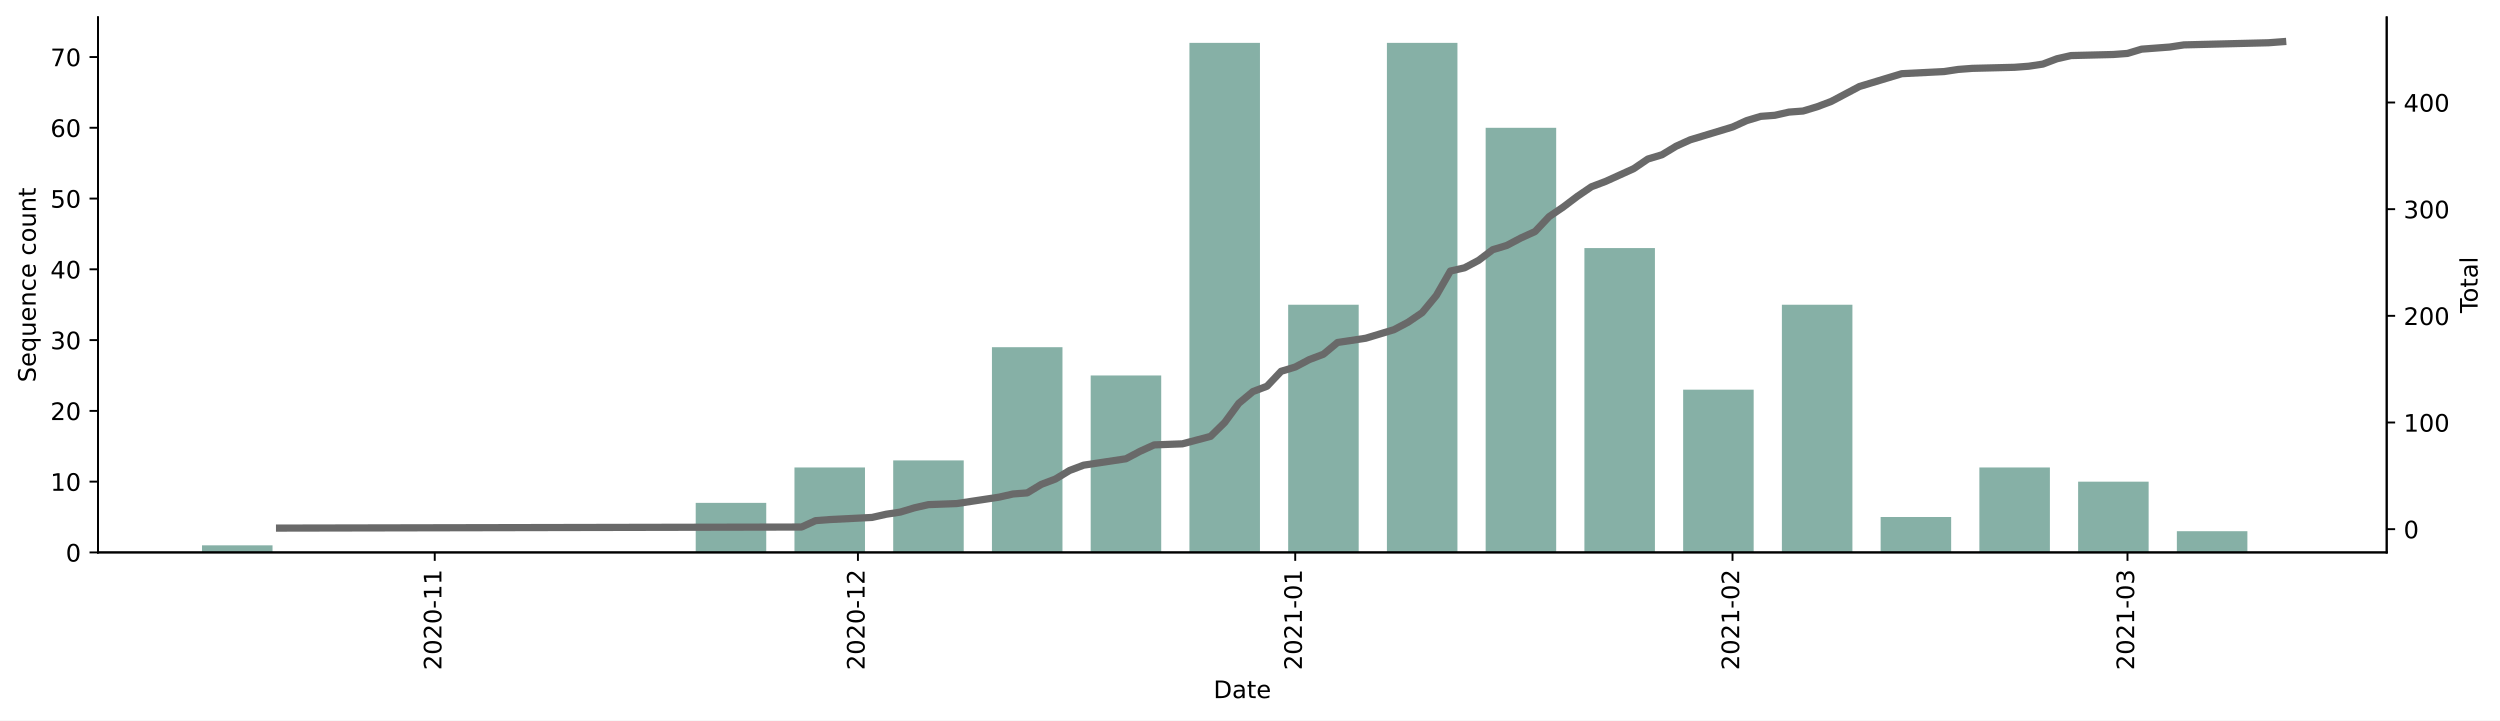
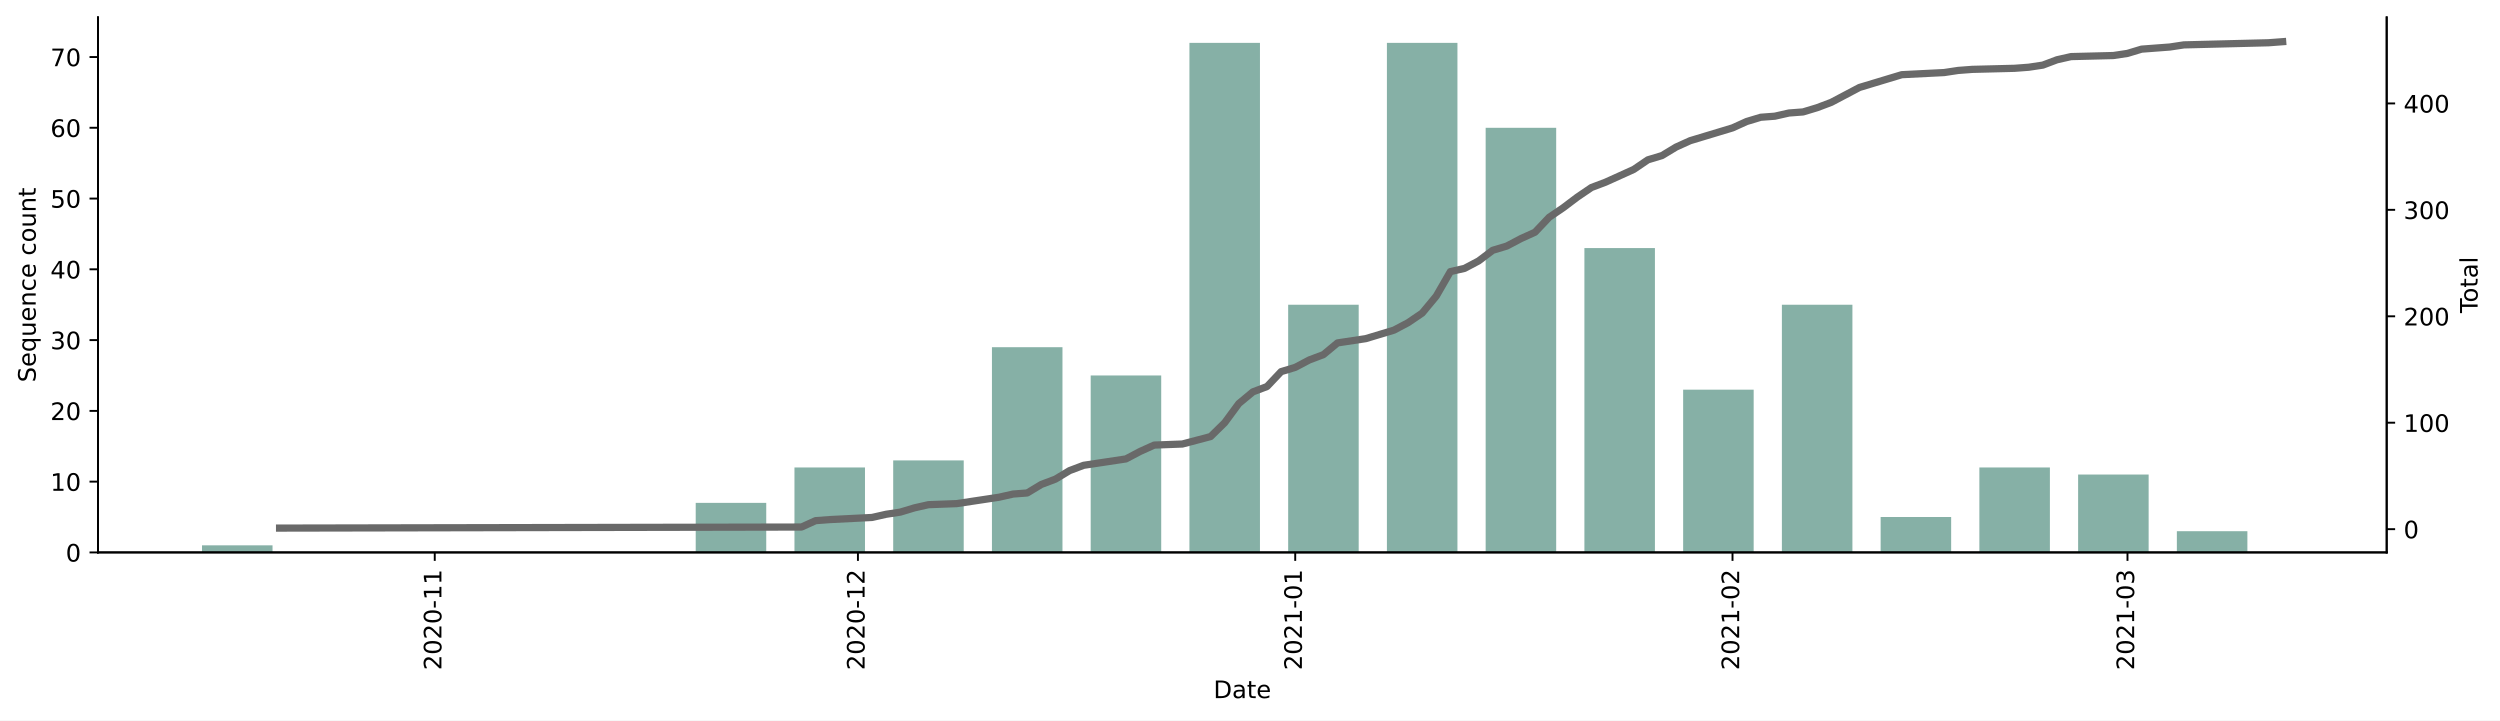
<svg xmlns="http://www.w3.org/2000/svg" xmlns:xlink="http://www.w3.org/1999/xlink" height="298.621pt" version="1.1" viewBox="0 0 1036.169 298.621" width="1036.169pt">
  <defs>
    <style type="text/css">*{stroke-linecap:butt;stroke-linejoin:round;}</style>
  </defs>
  <g id="figure_1">
    <g id="patch_1">
      <path d="M 0 298.621  L 1036.169 298.621  L 1036.169 0  L 0 0  z " style="fill:#ffffff;" />
    </g>
    <g id="axes_1">
      <g id="patch_2">
        <path d="M 40.603 228.96  L 989.203 228.96  L 989.203 7.2  L 40.603 7.2  z " style="fill:#ffffff;" />
      </g>
      <g id="patch_3">
-         <path clip-path="url(#p65635588cf)" d="M 83.721 228.96  L 112.954 228.96  L 112.954 226.027  L 83.721 226.027  z " style="fill:#86b0a6;" />
+         <path clip-path="url(#p028699aefe)" d="M 83.721 228.96  L 112.954 228.96  L 112.954 226.027  L 83.721 226.027  z " style="fill:#86b0a6;" />
      </g>
      <g id="patch_4">
-         <path clip-path="url(#p65635588cf)" d="M 288.35 228.96  L 317.583 228.96  L 317.583 208.427  L 288.35 208.427  z " style="fill:#86b0a6;" />
+         <path clip-path="url(#p028699aefe)" d="M 288.35 228.96  L 317.583 228.96  L 317.583 208.427  L 288.35 208.427  z " style="fill:#86b0a6;" />
      </g>
      <g id="patch_5">
-         <path clip-path="url(#p65635588cf)" d="M 329.276 228.96  L 358.508 228.96  L 358.508 193.76  L 329.276 193.76  z " style="fill:#86b0a6;" />
+         <path clip-path="url(#p028699aefe)" d="M 329.276 228.96  L 358.508 228.96  L 358.508 193.76  L 329.276 193.76  z " style="fill:#86b0a6;" />
      </g>
      <g id="patch_6">
-         <path clip-path="url(#p65635588cf)" d="M 370.201 228.96  L 399.434 228.96  L 399.434 190.827  L 370.201 190.827  z " style="fill:#86b0a6;" />
+         <path clip-path="url(#p028699aefe)" d="M 370.201 228.96  L 399.434 228.96  L 399.434 190.827  L 370.201 190.827  z " style="fill:#86b0a6;" />
      </g>
      <g id="patch_7">
-         <path clip-path="url(#p65635588cf)" d="M 411.127 228.96  L 440.36 228.96  L 440.36 143.893  L 411.127 143.893  z " style="fill:#86b0a6;" />
+         <path clip-path="url(#p028699aefe)" d="M 411.127 228.96  L 440.36 228.96  L 440.36 143.893  L 411.127 143.893  z " style="fill:#86b0a6;" />
      </g>
      <g id="patch_8">
-         <path clip-path="url(#p65635588cf)" d="M 452.053 228.96  L 481.286 228.96  L 481.286 155.627  L 452.053 155.627  z " style="fill:#86b0a6;" />
+         <path clip-path="url(#p028699aefe)" d="M 452.053 228.96  L 481.286 228.96  L 481.286 155.627  L 452.053 155.627  z " style="fill:#86b0a6;" />
      </g>
      <g id="patch_9">
-         <path clip-path="url(#p65635588cf)" d="M 492.979 228.96  L 522.211 228.96  L 522.211 17.76  L 492.979 17.76  z " style="fill:#86b0a6;" />
+         <path clip-path="url(#p028699aefe)" d="M 492.979 228.96  L 522.211 228.96  L 522.211 17.76  L 492.979 17.76  z " style="fill:#86b0a6;" />
      </g>
      <g id="patch_10">
-         <path clip-path="url(#p65635588cf)" d="M 533.904 228.96  L 563.137 228.96  L 563.137 126.293  L 533.904 126.293  z " style="fill:#86b0a6;" />
+         <path clip-path="url(#p028699aefe)" d="M 533.904 228.96  L 563.137 228.96  L 563.137 126.293  L 533.904 126.293  z " style="fill:#86b0a6;" />
      </g>
      <g id="patch_11">
-         <path clip-path="url(#p65635588cf)" d="M 574.83 228.96  L 604.063 228.96  L 604.063 17.76  L 574.83 17.76  z " style="fill:#86b0a6;" />
+         <path clip-path="url(#p028699aefe)" d="M 574.83 228.96  L 604.063 228.96  L 604.063 17.76  L 574.83 17.76  z " style="fill:#86b0a6;" />
      </g>
      <g id="patch_12">
-         <path clip-path="url(#p65635588cf)" d="M 615.756 228.96  L 644.988 228.96  L 644.988 52.96  L 615.756 52.96  z " style="fill:#86b0a6;" />
+         <path clip-path="url(#p028699aefe)" d="M 615.756 228.96  L 644.988 228.96  L 644.988 52.96  L 615.756 52.96  z " style="fill:#86b0a6;" />
      </g>
      <g id="patch_13">
-         <path clip-path="url(#p65635588cf)" d="M 656.682 228.96  L 685.914 228.96  L 685.914 102.827  L 656.682 102.827  z " style="fill:#86b0a6;" />
+         <path clip-path="url(#p028699aefe)" d="M 656.682 228.96  L 685.914 228.96  L 685.914 102.827  L 656.682 102.827  z " style="fill:#86b0a6;" />
      </g>
      <g id="patch_14">
-         <path clip-path="url(#p65635588cf)" d="M 697.607 228.96  L 726.84 228.96  L 726.84 161.493  L 697.607 161.493  z " style="fill:#86b0a6;" />
+         <path clip-path="url(#p028699aefe)" d="M 697.607 228.96  L 726.84 228.96  L 726.84 161.493  L 697.607 161.493  z " style="fill:#86b0a6;" />
      </g>
      <g id="patch_15">
-         <path clip-path="url(#p65635588cf)" d="M 738.533 228.96  L 767.766 228.96  L 767.766 126.293  L 738.533 126.293  z " style="fill:#86b0a6;" />
+         <path clip-path="url(#p028699aefe)" d="M 738.533 228.96  L 767.766 228.96  L 767.766 126.293  L 738.533 126.293  z " style="fill:#86b0a6;" />
      </g>
      <g id="patch_16">
-         <path clip-path="url(#p65635588cf)" d="M 779.459 228.96  L 808.691 228.96  L 808.691 214.293  L 779.459 214.293  z " style="fill:#86b0a6;" />
+         <path clip-path="url(#p028699aefe)" d="M 779.459 228.96  L 808.691 228.96  L 808.691 214.293  L 779.459 214.293  z " style="fill:#86b0a6;" />
      </g>
      <g id="patch_17">
-         <path clip-path="url(#p65635588cf)" d="M 820.384 228.96  L 849.617 228.96  L 849.617 193.76  L 820.384 193.76  z " style="fill:#86b0a6;" />
+         <path clip-path="url(#p028699aefe)" d="M 820.384 228.96  L 849.617 228.96  L 849.617 193.76  L 820.384 193.76  z " style="fill:#86b0a6;" />
      </g>
      <g id="patch_18">
-         <path clip-path="url(#p65635588cf)" d="M 861.31 228.96  L 890.543 228.96  L 890.543 199.627  L 861.31 199.627  z " style="fill:#86b0a6;" />
+         <path clip-path="url(#p028699aefe)" d="M 861.31 228.96  L 890.543 228.96  L 890.543 196.693  L 861.31 196.693  z " style="fill:#86b0a6;" />
      </g>
      <g id="patch_19">
-         <path clip-path="url(#p65635588cf)" d="M 902.236 228.96  L 931.469 228.96  L 931.469 220.16  L 902.236 220.16  z " style="fill:#86b0a6;" />
+         <path clip-path="url(#p028699aefe)" d="M 902.236 228.96  L 931.469 228.96  L 931.469 220.16  L 902.236 220.16  z " style="fill:#86b0a6;" />
      </g>
      <g id="matplotlib.axis_1">
        <g id="xtick_1">
          <g id="line2d_1">
            <defs>
-               <path d="M 0 0  L 0 3.5  " id="m8f2aadbc71" style="stroke:#000000;stroke-width:0.8;" />
-             </defs>
-             <g>
-               <use style="stroke:#000000;stroke-width:0.8;" x="180.189" xlink:href="#m8f2aadbc71" y="228.96" />
+               <path d="M 0 0  L 0 3.5  " id="mccd49044e4" style="stroke:#000000;stroke-width:0.8;" />
+             </defs>
+             <g>
+               <use style="stroke:#000000;stroke-width:0.8;" x="180.189" xlink:href="#mccd49044e4" y="228.96" />
            </g>
          </g>
          <g id="text_1">
            <g transform="translate(182.9485 277.7428)rotate(-90)scale(0.1 -0.1)">
              <defs>
                <path d="M 19.188 8.297  L 53.609 8.297  L 53.609 0  L 7.328 0  L 7.328 8.297  Q 12.938 14.109 22.625 23.891  Q 32.328 33.688 34.812 36.531  Q 39.547 41.844 41.422 45.531  Q 43.312 49.219 43.312 52.781  Q 43.312 58.594 39.234 62.25  Q 35.156 65.922 28.609 65.922  Q 23.969 65.922 18.812 64.312  Q 13.672 62.703 7.812 59.422  L 7.812 69.391  Q 13.766 71.781 18.938 73  Q 24.125 74.219 28.422 74.219  Q 39.75 74.219 46.484 68.547  Q 53.219 62.891 53.219 53.422  Q 53.219 48.922 51.531 44.891  Q 49.859 40.875 45.406 35.406  Q 44.188 33.984 37.641 27.219  Q 31.109 20.453 19.188 8.297  z " id="DejaVuSans-50" />
                <path d="M 31.781 66.406  Q 24.172 66.406 20.328 58.906  Q 16.5 51.422 16.5 36.375  Q 16.5 21.391 20.328 13.891  Q 24.172 6.391 31.781 6.391  Q 39.453 6.391 43.281 13.891  Q 47.125 21.391 47.125 36.375  Q 47.125 51.422 43.281 58.906  Q 39.453 66.406 31.781 66.406  z M 31.781 74.219  Q 44.047 74.219 50.516 64.516  Q 56.984 54.828 56.984 36.375  Q 56.984 17.969 50.516 8.266  Q 44.047 -1.422 31.781 -1.422  Q 19.531 -1.422 13.062 8.266  Q 6.594 17.969 6.594 36.375  Q 6.594 54.828 13.062 64.516  Q 19.531 74.219 31.781 74.219  z " id="DejaVuSans-48" />
                <path d="M 4.891 31.391  L 31.203 31.391  L 31.203 23.391  L 4.891 23.391  z " id="DejaVuSans-45" />
                <path d="M 12.406 8.297  L 28.516 8.297  L 28.516 63.922  L 10.984 60.406  L 10.984 69.391  L 28.422 72.906  L 38.281 72.906  L 38.281 8.297  L 54.391 8.297  L 54.391 0  L 12.406 0  z " id="DejaVuSans-49" />
              </defs>
              <use xlink:href="#DejaVuSans-50" />
              <use x="63.623" xlink:href="#DejaVuSans-48" />
              <use x="127.246" xlink:href="#DejaVuSans-50" />
              <use x="190.869" xlink:href="#DejaVuSans-48" />
              <use x="254.492" xlink:href="#DejaVuSans-45" />
              <use x="290.576" xlink:href="#DejaVuSans-49" />
              <use x="354.199" xlink:href="#DejaVuSans-49" />
            </g>
          </g>
        </g>
        <g id="xtick_2">
          <g id="line2d_2">
            <g>
-               <use style="stroke:#000000;stroke-width:0.8;" x="355.585" xlink:href="#m8f2aadbc71" y="228.96" />
+               <use style="stroke:#000000;stroke-width:0.8;" x="355.585" xlink:href="#mccd49044e4" y="228.96" />
            </g>
          </g>
          <g id="text_2">
            <g transform="translate(358.3445 277.7428)rotate(-90)scale(0.1 -0.1)">
              <use xlink:href="#DejaVuSans-50" />
              <use x="63.623" xlink:href="#DejaVuSans-48" />
              <use x="127.246" xlink:href="#DejaVuSans-50" />
              <use x="190.869" xlink:href="#DejaVuSans-48" />
              <use x="254.492" xlink:href="#DejaVuSans-45" />
              <use x="290.576" xlink:href="#DejaVuSans-49" />
              <use x="354.199" xlink:href="#DejaVuSans-50" />
            </g>
          </g>
        </g>
        <g id="xtick_3">
          <g id="line2d_3">
            <g>
-               <use style="stroke:#000000;stroke-width:0.8;" x="536.828" xlink:href="#m8f2aadbc71" y="228.96" />
+               <use style="stroke:#000000;stroke-width:0.8;" x="536.828" xlink:href="#mccd49044e4" y="228.96" />
            </g>
          </g>
          <g id="text_3">
            <g transform="translate(539.587 277.7428)rotate(-90)scale(0.1 -0.1)">
              <use xlink:href="#DejaVuSans-50" />
              <use x="63.623" xlink:href="#DejaVuSans-48" />
              <use x="127.246" xlink:href="#DejaVuSans-50" />
              <use x="190.869" xlink:href="#DejaVuSans-49" />
              <use x="254.492" xlink:href="#DejaVuSans-45" />
              <use x="290.576" xlink:href="#DejaVuSans-48" />
              <use x="354.199" xlink:href="#DejaVuSans-49" />
            </g>
          </g>
        </g>
        <g id="xtick_4">
          <g id="line2d_4">
            <g>
-               <use style="stroke:#000000;stroke-width:0.8;" x="718.07" xlink:href="#m8f2aadbc71" y="228.96" />
+               <use style="stroke:#000000;stroke-width:0.8;" x="718.07" xlink:href="#mccd49044e4" y="228.96" />
            </g>
          </g>
          <g id="text_4">
            <g transform="translate(720.8295 277.7428)rotate(-90)scale(0.1 -0.1)">
              <use xlink:href="#DejaVuSans-50" />
              <use x="63.623" xlink:href="#DejaVuSans-48" />
              <use x="127.246" xlink:href="#DejaVuSans-50" />
              <use x="190.869" xlink:href="#DejaVuSans-49" />
              <use x="254.492" xlink:href="#DejaVuSans-45" />
              <use x="290.576" xlink:href="#DejaVuSans-48" />
              <use x="354.199" xlink:href="#DejaVuSans-50" />
            </g>
          </g>
        </g>
        <g id="xtick_5">
          <g id="line2d_5">
            <g>
-               <use style="stroke:#000000;stroke-width:0.8;" x="881.773" xlink:href="#m8f2aadbc71" y="228.96" />
+               <use style="stroke:#000000;stroke-width:0.8;" x="881.773" xlink:href="#mccd49044e4" y="228.96" />
            </g>
          </g>
          <g id="text_5">
            <g transform="translate(884.5325 277.7428)rotate(-90)scale(0.1 -0.1)">
              <defs>
                <path d="M 40.578 39.312  Q 47.656 37.797 51.625 33  Q 55.609 28.219 55.609 21.188  Q 55.609 10.406 48.188 4.484  Q 40.766 -1.422 27.094 -1.422  Q 22.516 -1.422 17.656 -0.516  Q 12.797 0.391 7.625 2.203  L 7.625 11.719  Q 11.719 9.328 16.594 8.109  Q 21.484 6.891 26.812 6.891  Q 36.078 6.891 40.938 10.547  Q 45.797 14.203 45.797 21.188  Q 45.797 27.641 41.281 31.266  Q 36.766 34.906 28.719 34.906  L 20.219 34.906  L 20.219 43.016  L 29.109 43.016  Q 36.375 43.016 40.234 45.922  Q 44.094 48.828 44.094 54.297  Q 44.094 59.906 40.109 62.906  Q 36.141 65.922 28.719 65.922  Q 24.656 65.922 20.016 65.031  Q 15.375 64.156 9.812 62.312  L 9.812 71.094  Q 15.438 72.656 20.344 73.438  Q 25.25 74.219 29.594 74.219  Q 40.828 74.219 47.359 69.109  Q 53.906 64.016 53.906 55.328  Q 53.906 49.266 50.438 45.094  Q 46.969 40.922 40.578 39.312  z " id="DejaVuSans-51" />
              </defs>
              <use xlink:href="#DejaVuSans-50" />
              <use x="63.623" xlink:href="#DejaVuSans-48" />
              <use x="127.246" xlink:href="#DejaVuSans-50" />
              <use x="190.869" xlink:href="#DejaVuSans-49" />
              <use x="254.492" xlink:href="#DejaVuSans-45" />
              <use x="290.576" xlink:href="#DejaVuSans-48" />
              <use x="354.199" xlink:href="#DejaVuSans-51" />
            </g>
          </g>
        </g>
        <g id="text_6">
          <g transform="translate(502.9523 289.3413)scale(0.1 -0.1)">
            <defs>
              <path d="M 19.672 64.797  L 19.672 8.109  L 31.594 8.109  Q 46.688 8.109 53.688 14.938  Q 60.688 21.781 60.688 36.531  Q 60.688 51.172 53.688 57.984  Q 46.688 64.797 31.594 64.797  z M 9.812 72.906  L 30.078 72.906  Q 51.266 72.906 61.172 64.094  Q 71.094 55.281 71.094 36.531  Q 71.094 17.672 61.125 8.828  Q 51.172 0 30.078 0  L 9.812 0  z " id="DejaVuSans-68" />
              <path d="M 34.281 27.484  Q 23.391 27.484 19.188 25  Q 14.984 22.516 14.984 16.5  Q 14.984 11.719 18.141 8.906  Q 21.297 6.109 26.703 6.109  Q 34.188 6.109 38.703 11.406  Q 43.219 16.703 43.219 25.484  L 43.219 27.484  z M 52.203 31.203  L 52.203 0  L 43.219 0  L 43.219 8.297  Q 40.141 3.328 35.547 0.953  Q 30.953 -1.422 24.312 -1.422  Q 15.922 -1.422 10.953 3.297  Q 6 8.016 6 15.922  Q 6 25.141 12.172 29.828  Q 18.359 34.516 30.609 34.516  L 43.219 34.516  L 43.219 35.406  Q 43.219 41.609 39.141 45  Q 35.062 48.391 27.688 48.391  Q 23 48.391 18.547 47.266  Q 14.109 46.141 10.016 43.891  L 10.016 52.203  Q 14.938 54.109 19.578 55.047  Q 24.219 56 28.609 56  Q 40.484 56 46.344 49.844  Q 52.203 43.703 52.203 31.203  z " id="DejaVuSans-97" />
              <path d="M 18.312 70.219  L 18.312 54.688  L 36.812 54.688  L 36.812 47.703  L 18.312 47.703  L 18.312 18.016  Q 18.312 11.328 20.141 9.422  Q 21.969 7.516 27.594 7.516  L 36.812 7.516  L 36.812 0  L 27.594 0  Q 17.188 0 13.234 3.875  Q 9.281 7.766 9.281 18.016  L 9.281 47.703  L 2.688 47.703  L 2.688 54.688  L 9.281 54.688  L 9.281 70.219  z " id="DejaVuSans-116" />
              <path d="M 56.203 29.594  L 56.203 25.203  L 14.891 25.203  Q 15.484 15.922 20.484 11.062  Q 25.484 6.203 34.422 6.203  Q 39.594 6.203 44.453 7.469  Q 49.312 8.734 54.109 11.281  L 54.109 2.781  Q 49.266 0.734 44.188 -0.344  Q 39.109 -1.422 33.891 -1.422  Q 20.797 -1.422 13.156 6.188  Q 5.516 13.812 5.516 26.812  Q 5.516 40.234 12.766 48.109  Q 20.016 56 32.328 56  Q 43.359 56 49.781 48.891  Q 56.203 41.797 56.203 29.594  z M 47.219 32.234  Q 47.125 39.594 43.094 43.984  Q 39.062 48.391 32.422 48.391  Q 24.906 48.391 20.391 44.141  Q 15.875 39.891 15.188 32.172  z " id="DejaVuSans-101" />
            </defs>
            <use xlink:href="#DejaVuSans-68" />
            <use x="77.002" xlink:href="#DejaVuSans-97" />
            <use x="138.281" xlink:href="#DejaVuSans-116" />
            <use x="177.49" xlink:href="#DejaVuSans-101" />
          </g>
        </g>
      </g>
      <g id="matplotlib.axis_2">
        <g id="ytick_1">
          <g id="line2d_6">
            <defs>
-               <path d="M 0 0  L -3.5 0  " id="m51115b5b15" style="stroke:#000000;stroke-width:0.8;" />
-             </defs>
-             <g>
-               <use style="stroke:#000000;stroke-width:0.8;" x="40.603" xlink:href="#m51115b5b15" y="228.96" />
+               <path d="M 0 0  L -3.5 0  " id="m5d0809da11" style="stroke:#000000;stroke-width:0.8;" />
+             </defs>
+             <g>
+               <use style="stroke:#000000;stroke-width:0.8;" x="40.603" xlink:href="#m5d0809da11" y="228.96" />
            </g>
          </g>
          <g id="text_7">
            <g transform="translate(27.24063 232.7592)scale(0.1 -0.1)">
              <use xlink:href="#DejaVuSans-48" />
            </g>
          </g>
        </g>
        <g id="ytick_2">
          <g id="line2d_7">
            <g>
-               <use style="stroke:#000000;stroke-width:0.8;" x="40.603" xlink:href="#m51115b5b15" y="199.627" />
+               <use style="stroke:#000000;stroke-width:0.8;" x="40.603" xlink:href="#m5d0809da11" y="199.627" />
            </g>
          </g>
          <g id="text_8">
            <g transform="translate(20.87813 203.4259)scale(0.1 -0.1)">
              <use xlink:href="#DejaVuSans-49" />
              <use x="63.623" xlink:href="#DejaVuSans-48" />
            </g>
          </g>
        </g>
        <g id="ytick_3">
          <g id="line2d_8">
            <g>
-               <use style="stroke:#000000;stroke-width:0.8;" x="40.603" xlink:href="#m51115b5b15" y="170.293" />
+               <use style="stroke:#000000;stroke-width:0.8;" x="40.603" xlink:href="#m5d0809da11" y="170.293" />
            </g>
          </g>
          <g id="text_9">
            <g transform="translate(20.87813 174.0926)scale(0.1 -0.1)">
              <use xlink:href="#DejaVuSans-50" />
              <use x="63.623" xlink:href="#DejaVuSans-48" />
            </g>
          </g>
        </g>
        <g id="ytick_4">
          <g id="line2d_9">
            <g>
-               <use style="stroke:#000000;stroke-width:0.8;" x="40.603" xlink:href="#m51115b5b15" y="140.96" />
+               <use style="stroke:#000000;stroke-width:0.8;" x="40.603" xlink:href="#m5d0809da11" y="140.96" />
            </g>
          </g>
          <g id="text_10">
            <g transform="translate(20.87813 144.7592)scale(0.1 -0.1)">
              <use xlink:href="#DejaVuSans-51" />
              <use x="63.623" xlink:href="#DejaVuSans-48" />
            </g>
          </g>
        </g>
        <g id="ytick_5">
          <g id="line2d_10">
            <g>
-               <use style="stroke:#000000;stroke-width:0.8;" x="40.603" xlink:href="#m51115b5b15" y="111.627" />
+               <use style="stroke:#000000;stroke-width:0.8;" x="40.603" xlink:href="#m5d0809da11" y="111.627" />
            </g>
          </g>
          <g id="text_11">
            <g transform="translate(20.87813 115.4259)scale(0.1 -0.1)">
              <defs>
                <path d="M 37.797 64.312  L 12.891 25.391  L 37.797 25.391  z M 35.203 72.906  L 47.609 72.906  L 47.609 25.391  L 58.016 25.391  L 58.016 17.188  L 47.609 17.188  L 47.609 0  L 37.797 0  L 37.797 17.188  L 4.891 17.188  L 4.891 26.703  z " id="DejaVuSans-52" />
              </defs>
              <use xlink:href="#DejaVuSans-52" />
              <use x="63.623" xlink:href="#DejaVuSans-48" />
            </g>
          </g>
        </g>
        <g id="ytick_6">
          <g id="line2d_11">
            <g>
-               <use style="stroke:#000000;stroke-width:0.8;" x="40.603" xlink:href="#m51115b5b15" y="82.293" />
+               <use style="stroke:#000000;stroke-width:0.8;" x="40.603" xlink:href="#m5d0809da11" y="82.293" />
            </g>
          </g>
          <g id="text_12">
            <g transform="translate(20.87813 86.09255)scale(0.1 -0.1)">
              <defs>
                <path d="M 10.797 72.906  L 49.516 72.906  L 49.516 64.594  L 19.828 64.594  L 19.828 46.734  Q 21.969 47.469 24.109 47.828  Q 26.266 48.188 28.422 48.188  Q 40.625 48.188 47.75 41.5  Q 54.891 34.812 54.891 23.391  Q 54.891 11.625 47.562 5.094  Q 40.234 -1.422 26.906 -1.422  Q 22.312 -1.422 17.547 -0.641  Q 12.797 0.141 7.719 1.703  L 7.719 11.625  Q 12.109 9.234 16.797 8.062  Q 21.484 6.891 26.703 6.891  Q 35.156 6.891 40.078 11.328  Q 45.016 15.766 45.016 23.391  Q 45.016 31 40.078 35.438  Q 35.156 39.891 26.703 39.891  Q 22.75 39.891 18.812 39.016  Q 14.891 38.141 10.797 36.281  z " id="DejaVuSans-53" />
              </defs>
              <use xlink:href="#DejaVuSans-53" />
              <use x="63.623" xlink:href="#DejaVuSans-48" />
            </g>
          </g>
        </g>
        <g id="ytick_7">
          <g id="line2d_12">
            <g>
-               <use style="stroke:#000000;stroke-width:0.8;" x="40.603" xlink:href="#m51115b5b15" y="52.96" />
+               <use style="stroke:#000000;stroke-width:0.8;" x="40.603" xlink:href="#m5d0809da11" y="52.96" />
            </g>
          </g>
          <g id="text_13">
            <g transform="translate(20.87813 56.75922)scale(0.1 -0.1)">
              <defs>
                <path d="M 33.016 40.375  Q 26.375 40.375 22.484 35.828  Q 18.609 31.297 18.609 23.391  Q 18.609 15.531 22.484 10.953  Q 26.375 6.391 33.016 6.391  Q 39.656 6.391 43.531 10.953  Q 47.406 15.531 47.406 23.391  Q 47.406 31.297 43.531 35.828  Q 39.656 40.375 33.016 40.375  z M 52.594 71.297  L 52.594 62.312  Q 48.875 64.062 45.094 64.984  Q 41.312 65.922 37.594 65.922  Q 27.828 65.922 22.672 59.328  Q 17.531 52.734 16.797 39.406  Q 19.672 43.656 24.016 45.922  Q 28.375 48.188 33.594 48.188  Q 44.578 48.188 50.953 41.516  Q 57.328 34.859 57.328 23.391  Q 57.328 12.156 50.688 5.359  Q 44.047 -1.422 33.016 -1.422  Q 20.359 -1.422 13.672 8.266  Q 6.984 17.969 6.984 36.375  Q 6.984 53.656 15.188 63.938  Q 23.391 74.219 37.203 74.219  Q 40.922 74.219 44.703 73.484  Q 48.484 72.75 52.594 71.297  z " id="DejaVuSans-54" />
              </defs>
              <use xlink:href="#DejaVuSans-54" />
              <use x="63.623" xlink:href="#DejaVuSans-48" />
            </g>
          </g>
        </g>
        <g id="ytick_8">
          <g id="line2d_13">
            <g>
-               <use style="stroke:#000000;stroke-width:0.8;" x="40.603" xlink:href="#m51115b5b15" y="23.627" />
+               <use style="stroke:#000000;stroke-width:0.8;" x="40.603" xlink:href="#m5d0809da11" y="23.627" />
            </g>
          </g>
          <g id="text_14">
            <g transform="translate(20.87813 27.42589)scale(0.1 -0.1)">
              <defs>
                <path d="M 8.203 72.906  L 55.078 72.906  L 55.078 68.703  L 28.609 0  L 18.312 0  L 43.219 64.594  L 8.203 64.594  z " id="DejaVuSans-55" />
              </defs>
              <use xlink:href="#DejaVuSans-55" />
              <use x="63.623" xlink:href="#DejaVuSans-48" />
            </g>
          </g>
        </g>
        <g id="text_15">
          <g transform="translate(14.79844 158.4402)rotate(-90)scale(0.1 -0.1)">
            <defs>
              <path d="M 53.516 70.516  L 53.516 60.891  Q 47.906 63.578 42.922 64.891  Q 37.938 66.219 33.297 66.219  Q 25.25 66.219 20.875 63.094  Q 16.5 59.969 16.5 54.203  Q 16.5 49.359 19.406 46.891  Q 22.312 44.438 30.422 42.922  L 36.375 41.703  Q 47.406 39.594 52.656 34.297  Q 57.906 29 57.906 20.125  Q 57.906 9.516 50.797 4.047  Q 43.703 -1.422 29.984 -1.422  Q 24.812 -1.422 18.969 -0.25  Q 13.141 0.922 6.891 3.219  L 6.891 13.375  Q 12.891 10.016 18.656 8.297  Q 24.422 6.594 29.984 6.594  Q 38.422 6.594 43.016 9.906  Q 47.609 13.234 47.609 19.391  Q 47.609 24.75 44.312 27.781  Q 41.016 30.812 33.5 32.328  L 27.484 33.5  Q 16.453 35.688 11.516 40.375  Q 6.594 45.062 6.594 53.422  Q 6.594 63.094 13.406 68.656  Q 20.219 74.219 32.172 74.219  Q 37.312 74.219 42.625 73.281  Q 47.953 72.359 53.516 70.516  z " id="DejaVuSans-83" />
              <path d="M 14.797 27.297  Q 14.797 17.391 18.875 11.75  Q 22.953 6.109 30.078 6.109  Q 37.203 6.109 41.297 11.75  Q 45.406 17.391 45.406 27.297  Q 45.406 37.203 41.297 42.844  Q 37.203 48.484 30.078 48.484  Q 22.953 48.484 18.875 42.844  Q 14.797 37.203 14.797 27.297  z M 45.406 8.203  Q 42.578 3.328 38.25 0.953  Q 33.938 -1.422 27.875 -1.422  Q 17.969 -1.422 11.734 6.484  Q 5.516 14.406 5.516 27.297  Q 5.516 40.188 11.734 48.094  Q 17.969 56 27.875 56  Q 33.938 56 38.25 53.625  Q 42.578 51.266 45.406 46.391  L 45.406 54.688  L 54.391 54.688  L 54.391 -20.797  L 45.406 -20.797  z " id="DejaVuSans-113" />
              <path d="M 8.5 21.578  L 8.5 54.688  L 17.484 54.688  L 17.484 21.922  Q 17.484 14.156 20.5 10.266  Q 23.531 6.391 29.594 6.391  Q 36.859 6.391 41.078 11.031  Q 45.312 15.672 45.312 23.688  L 45.312 54.688  L 54.297 54.688  L 54.297 0  L 45.312 0  L 45.312 8.406  Q 42.047 3.422 37.719 1  Q 33.406 -1.422 27.688 -1.422  Q 18.266 -1.422 13.375 4.438  Q 8.5 10.297 8.5 21.578  z M 31.109 56  z " id="DejaVuSans-117" />
              <path d="M 54.891 33.016  L 54.891 0  L 45.906 0  L 45.906 32.719  Q 45.906 40.484 42.875 44.328  Q 39.844 48.188 33.797 48.188  Q 26.516 48.188 22.312 43.547  Q 18.109 38.922 18.109 30.906  L 18.109 0  L 9.078 0  L 9.078 54.688  L 18.109 54.688  L 18.109 46.188  Q 21.344 51.125 25.703 53.562  Q 30.078 56 35.797 56  Q 45.219 56 50.047 50.172  Q 54.891 44.344 54.891 33.016  z " id="DejaVuSans-110" />
              <path d="M 48.781 52.594  L 48.781 44.188  Q 44.969 46.297 41.141 47.344  Q 37.312 48.391 33.406 48.391  Q 24.656 48.391 19.812 42.844  Q 14.984 37.312 14.984 27.297  Q 14.984 17.281 19.812 11.734  Q 24.656 6.203 33.406 6.203  Q 37.312 6.203 41.141 7.25  Q 44.969 8.297 48.781 10.406  L 48.781 2.094  Q 45.016 0.344 40.984 -0.531  Q 36.969 -1.422 32.422 -1.422  Q 20.062 -1.422 12.781 6.344  Q 5.516 14.109 5.516 27.297  Q 5.516 40.672 12.859 48.328  Q 20.219 56 33.016 56  Q 37.156 56 41.109 55.141  Q 45.062 54.297 48.781 52.594  z " id="DejaVuSans-99" />
              <path id="DejaVuSans-32" />
              <path d="M 30.609 48.391  Q 23.391 48.391 19.188 42.75  Q 14.984 37.109 14.984 27.297  Q 14.984 17.484 19.156 11.844  Q 23.344 6.203 30.609 6.203  Q 37.797 6.203 41.984 11.859  Q 46.188 17.531 46.188 27.297  Q 46.188 37.016 41.984 42.703  Q 37.797 48.391 30.609 48.391  z M 30.609 56  Q 42.328 56 49.016 48.375  Q 55.719 40.766 55.719 27.297  Q 55.719 13.875 49.016 6.219  Q 42.328 -1.422 30.609 -1.422  Q 18.844 -1.422 12.172 6.219  Q 5.516 13.875 5.516 27.297  Q 5.516 40.766 12.172 48.375  Q 18.844 56 30.609 56  z " id="DejaVuSans-111" />
            </defs>
            <use xlink:href="#DejaVuSans-83" />
            <use x="63.477" xlink:href="#DejaVuSans-101" />
            <use x="125" xlink:href="#DejaVuSans-113" />
            <use x="188.477" xlink:href="#DejaVuSans-117" />
            <use x="251.855" xlink:href="#DejaVuSans-101" />
            <use x="313.379" xlink:href="#DejaVuSans-110" />
            <use x="376.758" xlink:href="#DejaVuSans-99" />
            <use x="431.738" xlink:href="#DejaVuSans-101" />
            <use x="493.262" xlink:href="#DejaVuSans-32" />
            <use x="525.049" xlink:href="#DejaVuSans-99" />
            <use x="580.029" xlink:href="#DejaVuSans-111" />
            <use x="641.211" xlink:href="#DejaVuSans-117" />
            <use x="704.59" xlink:href="#DejaVuSans-110" />
            <use x="767.969" xlink:href="#DejaVuSans-116" />
          </g>
        </g>
      </g>
      <g id="patch_20">
        <path d="M 40.603 228.96  L 40.603 7.2  " style="fill:none;stroke:#000000;stroke-linecap:square;stroke-linejoin:miter;stroke-width:0.8;" />
      </g>
      <g id="patch_21">
        <path d="M 989.203 228.96  L 989.203 7.2  " style="fill:none;stroke:#000000;stroke-linecap:square;stroke-linejoin:miter;stroke-width:0.8;" />
      </g>
      <g id="patch_22">
        <path d="M 40.603 228.96  L 989.203 228.96  " style="fill:none;stroke:#000000;stroke-linecap:square;stroke-linejoin:miter;stroke-width:0.8;" />
      </g>
    </g>
    <g id="axes_2">
      <g id="matplotlib.axis_3">
        <g id="ytick_9">
          <g id="line2d_14">
            <defs>
-               <path d="M 0 0  L 3.5 0  " id="m63cb0750ce" style="stroke:#000000;stroke-width:0.8;" />
-             </defs>
-             <g>
-               <use style="stroke:#000000;stroke-width:0.8;" x="989.203" xlink:href="#m63cb0750ce" y="219.322" />
+               <path d="M 0 0  L 3.5 0  " id="m52fcc295cb" style="stroke:#000000;stroke-width:0.8;" />
+             </defs>
+             <g>
+               <use style="stroke:#000000;stroke-width:0.8;" x="989.203" xlink:href="#m52fcc295cb" y="219.321" />
            </g>
          </g>
          <g id="text_16">
-             <g transform="translate(996.2031 223.1213)scale(0.1 -0.1)">
+             <g transform="translate(996.2031 223.1204)scale(0.1 -0.1)">
              <use xlink:href="#DejaVuSans-48" />
            </g>
          </g>
        </g>
        <g id="ytick_10">
          <g id="line2d_15">
            <g>
-               <use style="stroke:#000000;stroke-width:0.8;" x="989.203" xlink:href="#m63cb0750ce" y="175.112" />
+               <use style="stroke:#000000;stroke-width:0.8;" x="989.203" xlink:href="#m52fcc295cb" y="175.207" />
            </g>
          </g>
          <g id="text_17">
-             <g transform="translate(996.2031 178.9108)scale(0.1 -0.1)">
+             <g transform="translate(996.2031 179.0066)scale(0.1 -0.1)">
              <use xlink:href="#DejaVuSans-49" />
              <use x="63.623" xlink:href="#DejaVuSans-48" />
              <use x="127.246" xlink:href="#DejaVuSans-48" />
            </g>
          </g>
        </g>
        <g id="ytick_11">
          <g id="line2d_16">
            <g>
-               <use style="stroke:#000000;stroke-width:0.8;" x="989.203" xlink:href="#m63cb0750ce" y="130.901" />
+               <use style="stroke:#000000;stroke-width:0.8;" x="989.203" xlink:href="#m52fcc295cb" y="131.094" />
            </g>
          </g>
          <g id="text_18">
-             <g transform="translate(996.2031 134.7003)scale(0.1 -0.1)">
+             <g transform="translate(996.2031 134.8928)scale(0.1 -0.1)">
              <use xlink:href="#DejaVuSans-50" />
              <use x="63.623" xlink:href="#DejaVuSans-48" />
              <use x="127.246" xlink:href="#DejaVuSans-48" />
            </g>
          </g>
        </g>
        <g id="ytick_12">
          <g id="line2d_17">
            <g>
-               <use style="stroke:#000000;stroke-width:0.8;" x="989.203" xlink:href="#m63cb0750ce" y="86.691" />
+               <use style="stroke:#000000;stroke-width:0.8;" x="989.203" xlink:href="#m52fcc295cb" y="86.98" />
            </g>
          </g>
          <g id="text_19">
-             <g transform="translate(996.2031 90.48974)scale(0.1 -0.1)">
+             <g transform="translate(996.2031 90.779)scale(0.1 -0.1)">
              <use xlink:href="#DejaVuSans-51" />
              <use x="63.623" xlink:href="#DejaVuSans-48" />
              <use x="127.246" xlink:href="#DejaVuSans-48" />
            </g>
          </g>
        </g>
        <g id="ytick_13">
          <g id="line2d_18">
            <g>
-               <use style="stroke:#000000;stroke-width:0.8;" x="989.203" xlink:href="#m63cb0750ce" y="42.48" />
+               <use style="stroke:#000000;stroke-width:0.8;" x="989.203" xlink:href="#m52fcc295cb" y="42.866" />
            </g>
          </g>
          <g id="text_20">
-             <g transform="translate(996.2031 46.27922)scale(0.1 -0.1)">
+             <g transform="translate(996.2031 46.66521)scale(0.1 -0.1)">
              <use xlink:href="#DejaVuSans-52" />
              <use x="63.623" xlink:href="#DejaVuSans-48" />
              <use x="127.246" xlink:href="#DejaVuSans-48" />
            </g>
          </g>
        </g>
        <g id="text_21">
          <g transform="translate(1026.889 129.7566)rotate(-90)scale(0.1 -0.1)">
            <defs>
              <path d="M -0.297 72.906  L 61.375 72.906  L 61.375 64.594  L 35.5 64.594  L 35.5 0  L 25.594 0  L 25.594 64.594  L -0.297 64.594  z " id="DejaVuSans-84" />
              <path d="M 9.422 75.984  L 18.406 75.984  L 18.406 0  L 9.422 0  z " id="DejaVuSans-108" />
            </defs>
            <use xlink:href="#DejaVuSans-84" />
            <use x="44.084" xlink:href="#DejaVuSans-111" />
            <use x="105.266" xlink:href="#DejaVuSans-116" />
            <use x="144.475" xlink:href="#DejaVuSans-97" />
            <use x="205.754" xlink:href="#DejaVuSans-108" />
          </g>
        </g>
      </g>
      <g id="line2d_19">
-         <path clip-path="url(#p65635588cf)" d="M 115.877 218.88  L 332.199 218.438  L 338.045 215.785  L 343.892 215.343  L 361.432 214.459  L 367.278 213.133  L 373.125 212.248  L 378.971 210.48  L 384.818 209.154  L 396.511 208.712  L 408.204 206.943  L 414.05 206.059  L 419.897 204.733  L 425.743 204.291  L 431.59 200.754  L 437.437 198.543  L 443.283 195.006  L 449.13 192.796  L 454.976 191.912  L 466.669 190.143  L 472.516 187.048  L 478.362 184.396  L 490.055 183.954  L 501.748 180.859  L 507.595 175.112  L 513.441 167.154  L 519.288 162.291  L 525.135 160.08  L 530.981 153.891  L 536.828 152.122  L 542.674 149.027  L 548.521 146.817  L 554.367 141.954  L 566.06 140.185  L 571.907 138.417  L 577.753 136.648  L 583.6 133.554  L 589.446 129.575  L 595.293 122.501  L 601.139 112.333  L 606.986 111.006  L 612.833 107.912  L 618.679 103.491  L 624.526 101.722  L 630.372 98.627  L 636.219 95.975  L 642.065 89.785  L 647.912 85.806  L 653.758 81.385  L 659.605 77.406  L 665.451 75.196  L 677.144 69.891  L 682.991 65.912  L 688.837 64.143  L 694.684 60.606  L 700.531 57.954  L 706.377 56.185  L 712.224 54.417  L 718.07 52.648  L 723.917 49.996  L 729.763 48.227  L 735.61 47.785  L 741.456 46.459  L 747.303 46.017  L 753.149 44.248  L 758.996 42.038  L 764.842 38.943  L 770.689 35.848  L 776.535 34.08  L 782.382 32.312  L 788.229 30.543  L 805.768 29.659  L 811.615 28.775  L 817.461 28.333  L 835.001 27.891  L 840.847 27.448  L 846.694 26.564  L 852.54 24.354  L 858.387 23.027  L 875.927 22.585  L 881.773 22.143  L 887.62 20.375  L 893.466 19.933  L 899.313 19.491  L 905.159 18.606  L 922.699 18.164  L 940.238 17.722  L 946.085 17.28  " style="fill:none;stroke:#696969;stroke-linecap:square;stroke-width:3;" />
+         <path clip-path="url(#p028699aefe)" d="M 115.877 218.88  L 332.199 218.439  L 338.045 215.792  L 343.892 215.351  L 361.432 214.469  L 367.278 213.145  L 373.125 212.263  L 378.971 210.498  L 384.818 209.175  L 396.511 208.734  L 408.204 206.969  L 414.05 206.087  L 419.897 204.764  L 425.743 204.322  L 431.59 200.793  L 437.437 198.588  L 443.283 195.059  L 449.13 192.853  L 454.976 191.971  L 466.669 190.206  L 472.516 187.118  L 478.362 184.471  L 490.055 184.03  L 501.748 180.942  L 507.595 175.207  L 513.441 167.267  L 519.288 162.414  L 525.135 160.209  L 530.981 154.033  L 536.828 152.268  L 542.674 149.18  L 548.521 146.975  L 554.367 142.122  L 566.06 140.357  L 571.907 138.593  L 577.753 136.828  L 583.6 133.74  L 589.446 129.77  L 595.293 122.712  L 601.139 112.566  L 606.986 111.242  L 612.833 108.154  L 618.679 103.743  L 624.526 101.978  L 630.372 98.891  L 636.219 96.244  L 642.065 90.068  L 647.912 86.098  L 653.758 81.686  L 659.605 77.716  L 665.451 75.51  L 677.144 70.217  L 682.991 66.246  L 688.837 64.482  L 694.684 60.953  L 700.531 58.306  L 706.377 56.541  L 712.224 54.777  L 718.07 53.012  L 723.917 50.365  L 729.763 48.601  L 735.61 48.16  L 741.456 46.836  L 747.303 46.395  L 753.149 44.631  L 758.996 42.425  L 764.842 39.337  L 770.689 36.249  L 776.535 34.484  L 782.382 32.72  L 788.229 30.955  L 805.768 30.073  L 811.615 29.191  L 817.461 28.75  L 835.001 28.308  L 840.847 27.867  L 846.694 26.985  L 852.54 24.779  L 858.387 23.456  L 875.927 23.015  L 881.773 22.133  L 887.62 20.368  L 893.466 19.927  L 899.313 19.486  L 905.159 18.603  L 922.699 18.162  L 940.238 17.721  L 946.085 17.28  " style="fill:none;stroke:#696969;stroke-linecap:square;stroke-width:3;" />
      </g>
      <g id="patch_23">
        <path d="M 40.603 228.96  L 40.603 7.2  " style="fill:none;stroke:#000000;stroke-linecap:square;stroke-linejoin:miter;stroke-width:0.8;" />
      </g>
      <g id="patch_24">
        <path d="M 989.203 228.96  L 989.203 7.2  " style="fill:none;stroke:#000000;stroke-linecap:square;stroke-linejoin:miter;stroke-width:0.8;" />
      </g>
      <g id="patch_25">
        <path d="M 40.603 228.96  L 989.203 228.96  " style="fill:none;stroke:#000000;stroke-linecap:square;stroke-linejoin:miter;stroke-width:0.8;" />
      </g>
    </g>
  </g>
  <defs>
-     <clipPath id="p65635588cf">
+     <clipPath id="p028699aefe">
      <rect height="221.76" width="948.6" x="40.603" y="7.2" />
    </clipPath>
  </defs>
</svg>
